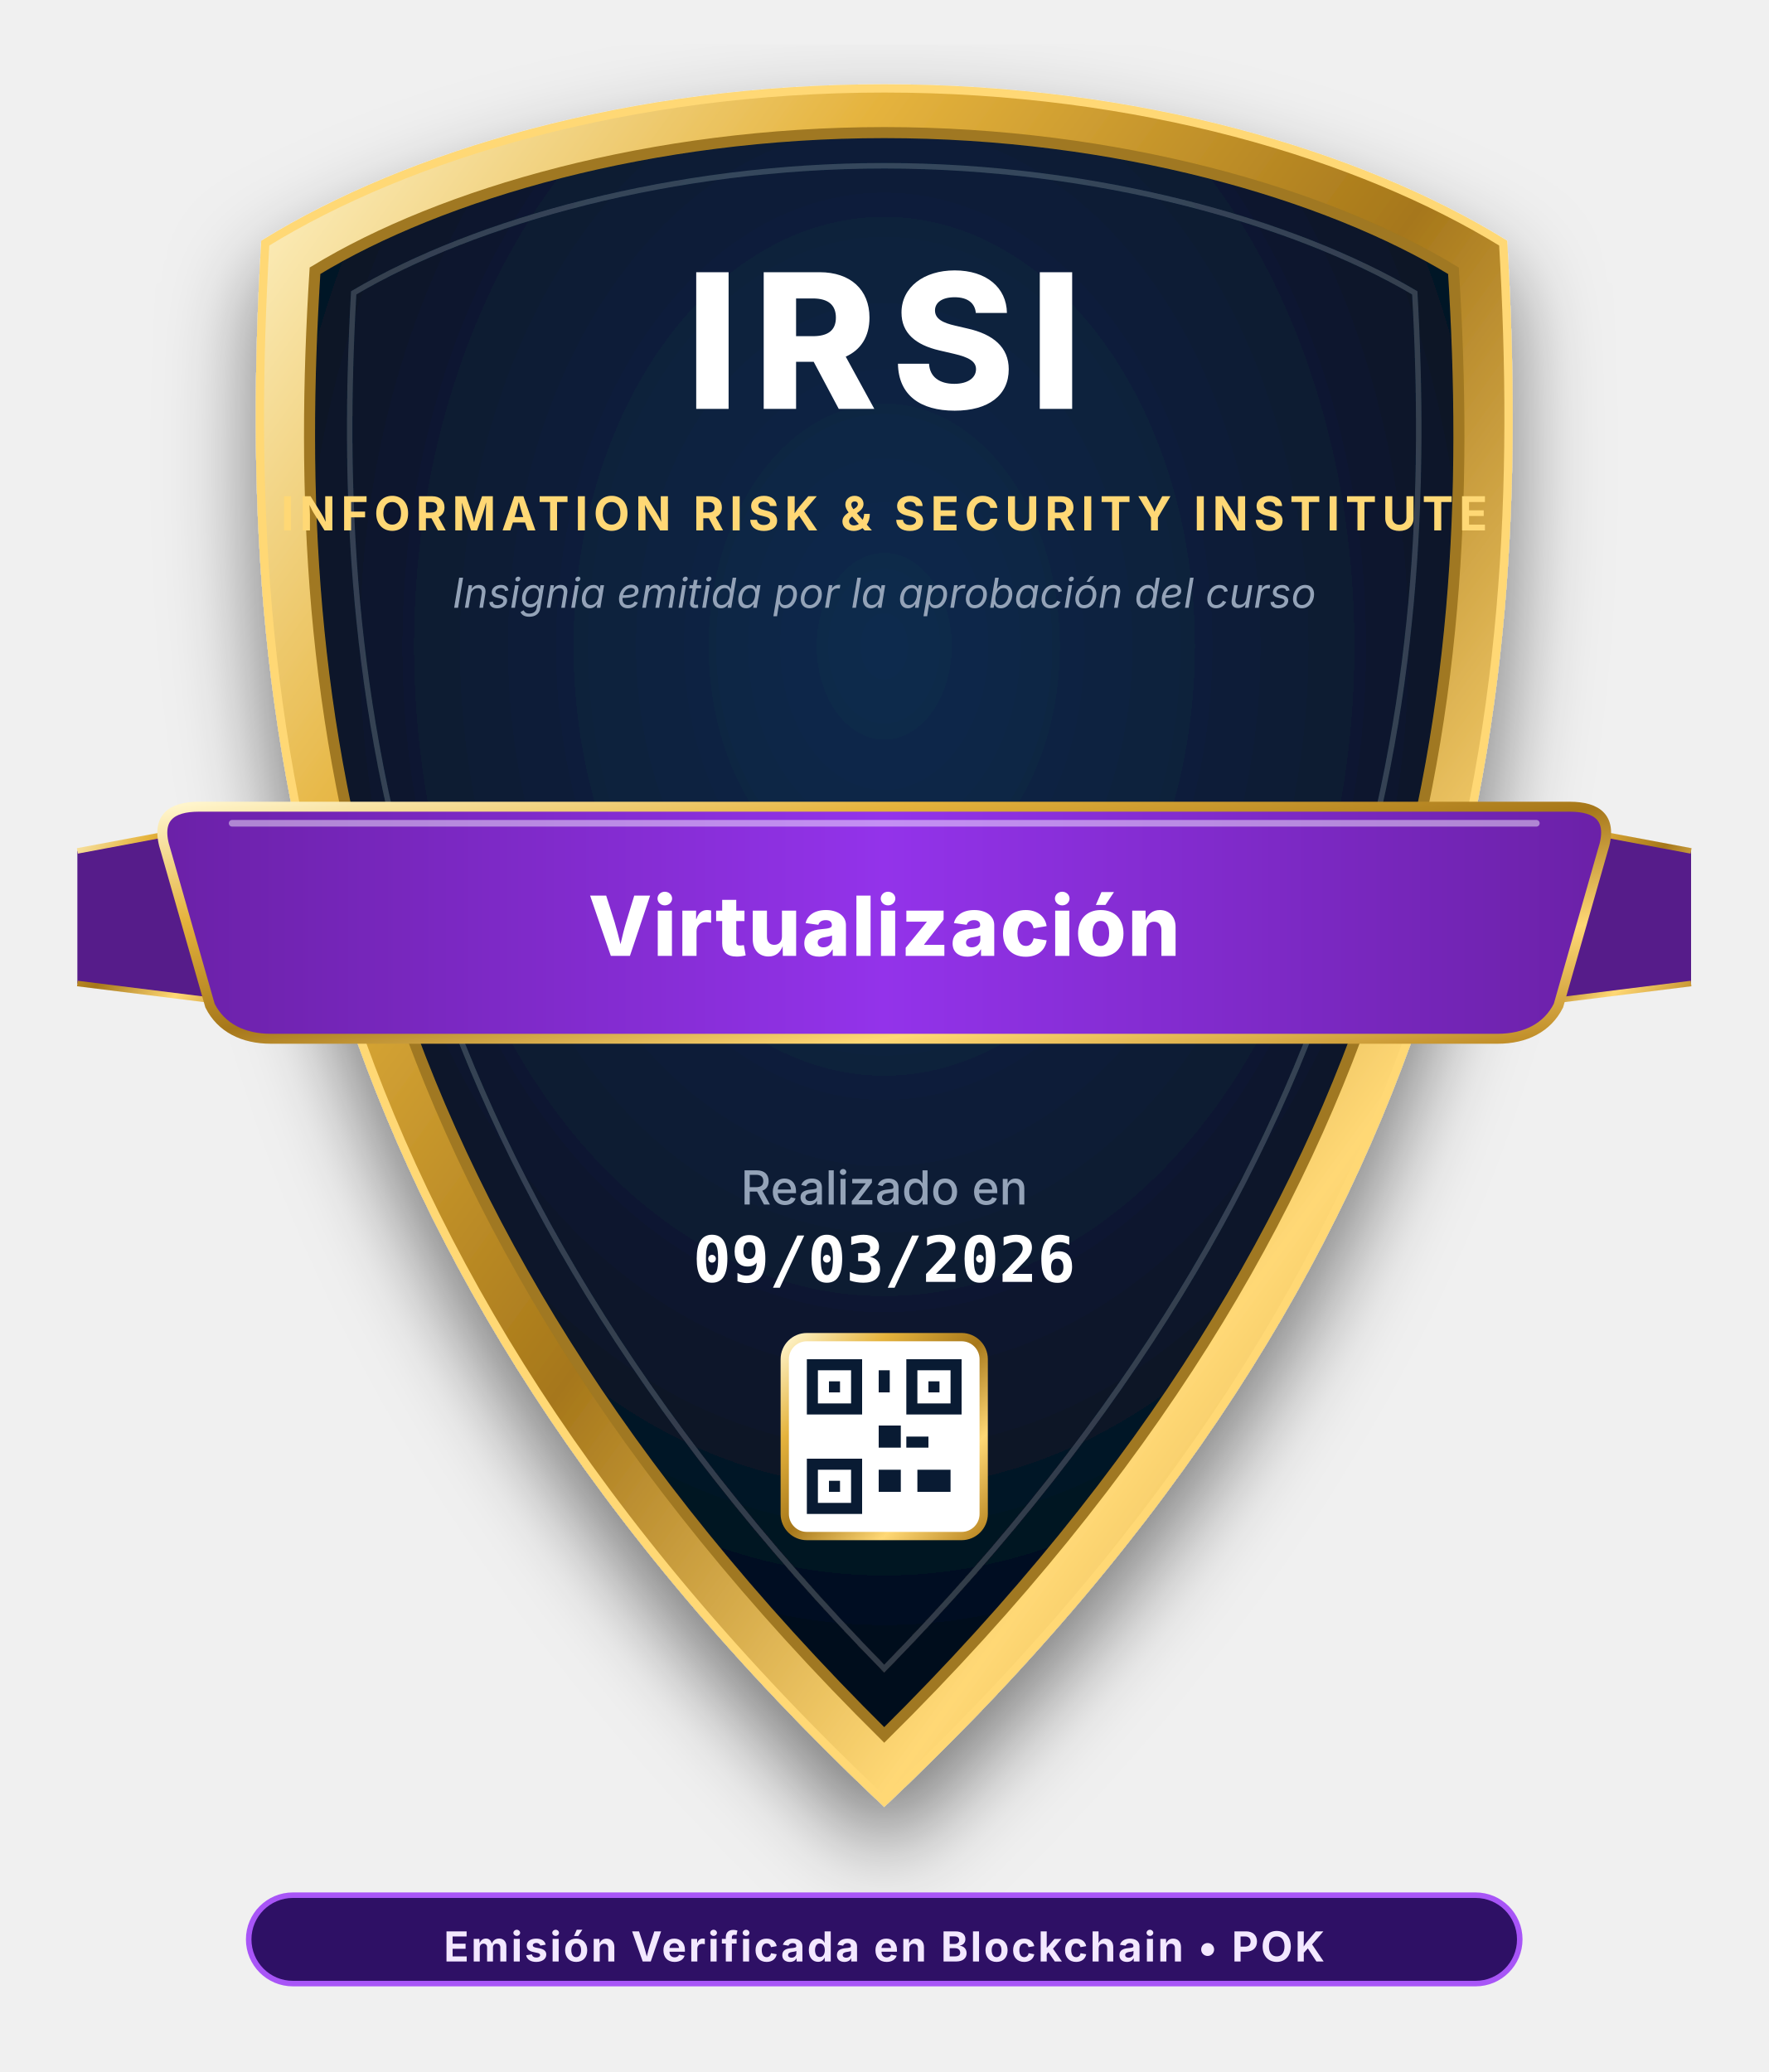
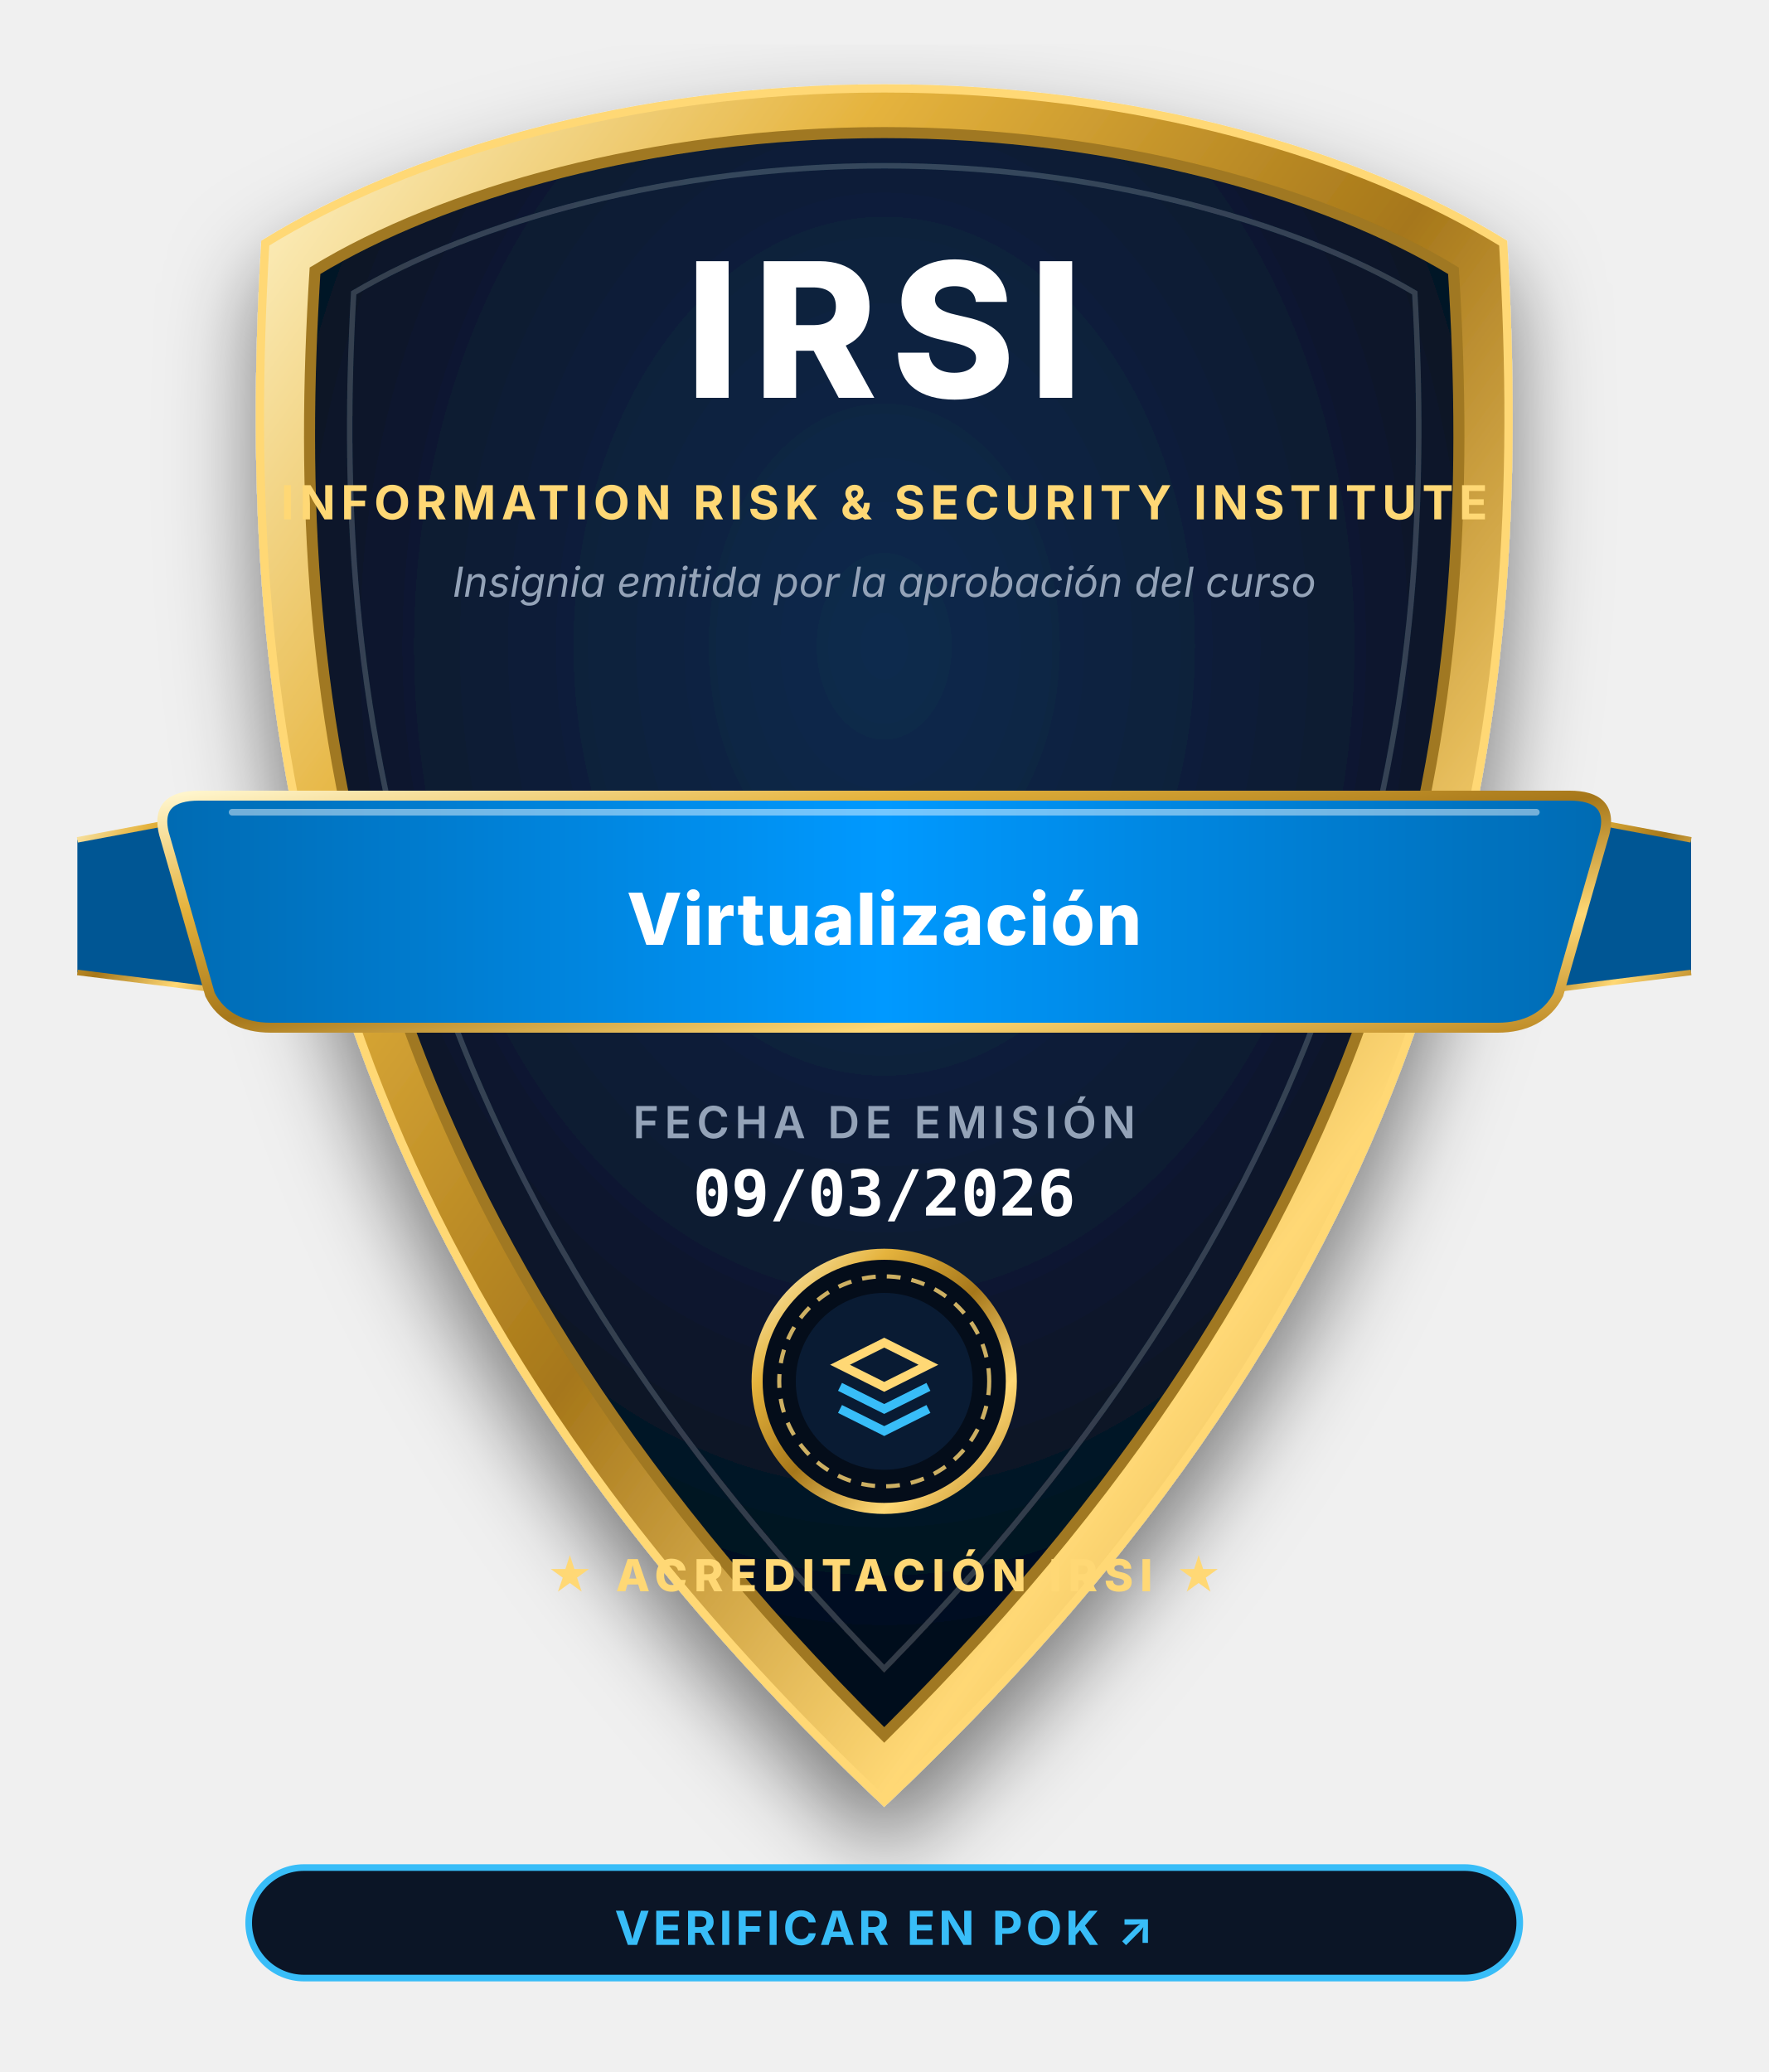
<svg xmlns="http://www.w3.org/2000/svg" viewBox="0 0 320 375" width="320" height="375">
  <defs>
    <linearGradient id="goldGrad_badge_virtualizacion" x1="0%" y1="0%" x2="100%" y2="100%">
      <stop offset="0%" stop-color="#fff5cc" />
      <stop offset="25%" stop-color="#e5b33d" />
      <stop offset="50%" stop-color="#a6771a" />
      <stop offset="75%" stop-color="#ffd875" />
      <stop offset="100%" stop-color="#ba8722" />
    </linearGradient>
    <radialGradient id="shieldBg_badge_virtualizacion" cx="50%" cy="32%" r="68%">
      <stop offset="0%" stop-color="#0f2b4e" />
      <stop offset="55%" stop-color="#091b33" />
      <stop offset="100%" stop-color="#040d1a" />
    </radialGradient>
    <linearGradient id="ribbonGrad_badge_virtualizacion" x1="0%" y1="0%" x2="100%" y2="0%">
-       <stop offset="0%" stop-color="#6b21a8" />
-       <stop offset="50%" stop-color="#9333ea" />
-       <stop offset="100%" stop-color="#6b21a8" />
+       <stop offset="0%" stop-color="#006bb3" />
+       <stop offset="50%" stop-color="#0099ff" />
+       <stop offset="100%" stop-color="#006bb3" />
    </linearGradient>
    <filter id="shadow_badge_virtualizacion" x="-10%" y="-10%" width="120%" height="125%">
      <feDropShadow dx="0" dy="8" stdDeviation="8" flood-color="#000000" flood-opacity="0.5" />
    </filter>
  </defs>
  <g filter="url(#shadow_badge_virtualizacion)">
    <path d="M160,16 C206,16 246,28 272,44 C277,130 266,226 160,326 C54,226 43,130 48,44 C74,28 114,16 160,16 Z" fill="url(#goldGrad_badge_virtualizacion)" stroke="#ffd875" stroke-width="1.5" />
    <path d="M160,24 C202,24 240,35 263,49 C268,128 257,218 160,314 C63,218 52,128 57,49 C80,35 118,24 160,24 Z" fill="url(#shieldBg_badge_virtualizacion)" stroke="#a07820" stroke-width="2" />
    <path d="M160,30 C198,30 234,40 256,53 C260,124 250,210 160,302 C70,210 60,124 64,53 C86,40 122,30 160,30 Z" fill="none" stroke="rgba(255,255,255,0.18)" stroke-width="1" />
  </g>
-   <g transform="translate(160, 74)" text-anchor="middle">
+   <g transform="translate(160, 72)" text-anchor="middle">
    <text y="0" font-family="'Plus Jakarta Sans', system-ui, -apple-system, sans-serif" font-size="34" font-weight="800" fill="#ffffff" letter-spacing="2.5">IRSI</text>
    <line x1="-54" y1="10" x2="54" y2="10" stroke="url(#goldGrad_badge_virtualizacion)" stroke-width="1.5" stroke-linecap="round" />
    <text y="22" font-family="'Plus Jakarta Sans', system-ui, -apple-system, sans-serif" font-size="8.5" font-weight="700" fill="#ffd875" letter-spacing="1">INFORMATION RISK &amp; SECURITY INSTITUTE</text>
    <text y="36" font-family="'Plus Jakarta Sans', system-ui, -apple-system, sans-serif" font-size="7.5" font-style="italic" fill="#94a3b8">Insignia emitida por la aprobación del curso</text>
  </g>
-   <g transform="translate(0, 136)">
+   <g transform="translate(0, 134)">
    <polygon points="22,38 46,12 46,46" fill="#040d1a" opacity="0.8" />
-     <polygon points="14,18 46,12 46,46 14,42" fill="#6b21a8" filter="brightness(0.65)" />
+     <polygon points="14,18 46,12 46,46 14,42" fill="#006bb3" filter="brightness(0.65)" />
    <polyline points="14,18 46,12 46,46 14,42" fill="none" stroke="url(#goldGrad_badge_virtualizacion)" stroke-width="1" />
    <polygon points="298,38 274,12 274,46" fill="#040d1a" opacity="0.8" />
-     <polygon points="306,18 274,12 274,46 306,42" fill="#6b21a8" filter="brightness(0.65)" />
+     <polygon points="306,18 274,12 274,46 306,42" fill="#006bb3" filter="brightness(0.65)" />
    <polyline points="306,18 274,12 274,46 306,42" fill="none" stroke="url(#goldGrad_badge_virtualizacion)" stroke-width="1" />
    <path d="M36,10 L284,10 C289,10 292,12 290,18 L282,46 C280,50 276,52 271,52 L49,52 C44,52 40,50 38,46 L30,18 C28,12 31,10 36,10 Z" fill="url(#ribbonGrad_badge_virtualizacion)" stroke="url(#goldGrad_badge_virtualizacion)" stroke-width="1.8" />
    <line x1="42" y1="13" x2="278" y2="13" stroke="rgba(255,255,255,0.45)" stroke-width="1.2" stroke-linecap="round" />
-     <text x="160" y="37" text-anchor="middle" font-family="'Plus Jakarta Sans', system-ui, -apple-system, sans-serif" font-size="15" font-weight="800" fill="#ffffff" letter-spacing="0.2">Virtualización</text>
+     <text x="160" y="37" text-anchor="middle" font-family="'Plus Jakarta Sans', system-ui, -apple-system, sans-serif" font-size="13" font-weight="800" fill="#ffffff" letter-spacing="0.2">Virtualización</text>
  </g>
-   <g transform="translate(160, 228)" text-anchor="middle">
-     <text y="-10" font-family="'Plus Jakarta Sans', system-ui, -apple-system, sans-serif" font-size="8.5" font-weight="500" fill="#94a3b8">Realizado en</text>
-     <text y="4" font-family="'JetBrains Mono', monospace" font-size="11.5" font-weight="700" fill="#ffffff">09/03/2026</text>
-     <g transform="translate(-18, 14)">
-       <rect width="36" height="36" rx="4" fill="#ffffff" stroke="url(#goldGrad_badge_virtualizacion)" stroke-width="1.5" />
-       <rect x="4" y="4" width="10" height="10" fill="#091b33" />
-       <rect x="6" y="6" width="6" height="6" fill="#ffffff" />
-       <rect x="8" y="8" width="2" height="2" fill="#091b33" />
-       <rect x="22" y="4" width="10" height="10" fill="#091b33" />
-       <rect x="24" y="6" width="6" height="6" fill="#ffffff" />
-       <rect x="26" y="8" width="2" height="2" fill="#091b33" />
-       <rect x="4" y="22" width="10" height="10" fill="#091b33" />
-       <rect x="6" y="24" width="6" height="6" fill="#ffffff" />
-       <rect x="8" y="26" width="2" height="2" fill="#091b33" />
-       <rect x="17" y="6" width="2" height="4" fill="#091b33" />
-       <rect x="17" y="16" width="4" height="4" fill="#091b33" />
-       <rect x="22" y="18" width="4" height="2" fill="#091b33" />
-       <rect x="17" y="24" width="4" height="4" fill="#091b33" />
-       <rect x="24" y="24" width="6" height="4" fill="#091b33" />
+   <g transform="translate(160, 206)" text-anchor="middle">
+     <text y="0" font-family="'Plus Jakarta Sans', system-ui, -apple-system, sans-serif" font-size="8" font-weight="600" fill="#94a3b8" letter-spacing="1">FECHA DE EMISIÓN</text>
+     <text y="14" font-family="'JetBrains Mono', monospace" font-size="11.5" font-weight="700" fill="#ffffff">09/03/2026</text>
+     <g transform="translate(0, 44)">
+       <circle cx="0" cy="0" r="23" fill="#040d1a" stroke="url(#goldGrad_badge_virtualizacion)" stroke-width="2" />
+       <circle cx="0" cy="0" r="19" fill="none" stroke="#ffd875" stroke-width="0.75" stroke-dasharray="2.5,2" opacity="0.8" />
+       <circle cx="0" cy="0" r="16" fill="#091b33" />
+       <polygon points="0,-7 8,-3 0,1 -8,-3" fill="none" stroke="#ffd875" stroke-width="1.6" />
+       <path d="M-8,1 L0,5 L8,1" fill="none" stroke="#38bdf8" stroke-width="1.6" />
+       <path d="M-8,5 L0,9 L8,5" fill="none" stroke="#38bdf8" stroke-width="1.6" />
    </g>
+     <text y="82" font-family="'Plus Jakarta Sans', system-ui, -apple-system, sans-serif" font-size="8" font-weight="800" fill="#ffd875" letter-spacing="1.2">★ ACREDITACIÓN IRSI ★</text>
  </g>
-   <g transform="translate(160, 350)">
-     <rect x="-115" y="-7" width="230" height="16" rx="8" fill="#2e1065" stroke="#a855f7" stroke-width="1" />
-     <text text-anchor="middle" y="5" font-family="'Plus Jakarta Sans', system-ui, -apple-system, sans-serif" font-size="7.5" font-weight="700" fill="#f3e8ff" letter-spacing="0.4">Emisión Verificada en Blockchain • POK</text>
+   <g transform="translate(160, 348)">
+     <rect x="-115" y="-10" width="230" height="20" rx="10" fill="#0b1526" stroke="#38bdf8" stroke-width="1.2" />
+     <text text-anchor="middle" y="4" font-family="'Plus Jakarta Sans', system-ui, -apple-system, sans-serif" font-size="8.5" font-weight="700" fill="#38bdf8" letter-spacing="0.6">VERIFICAR EN POK ↗</text>
  </g>
</svg>
